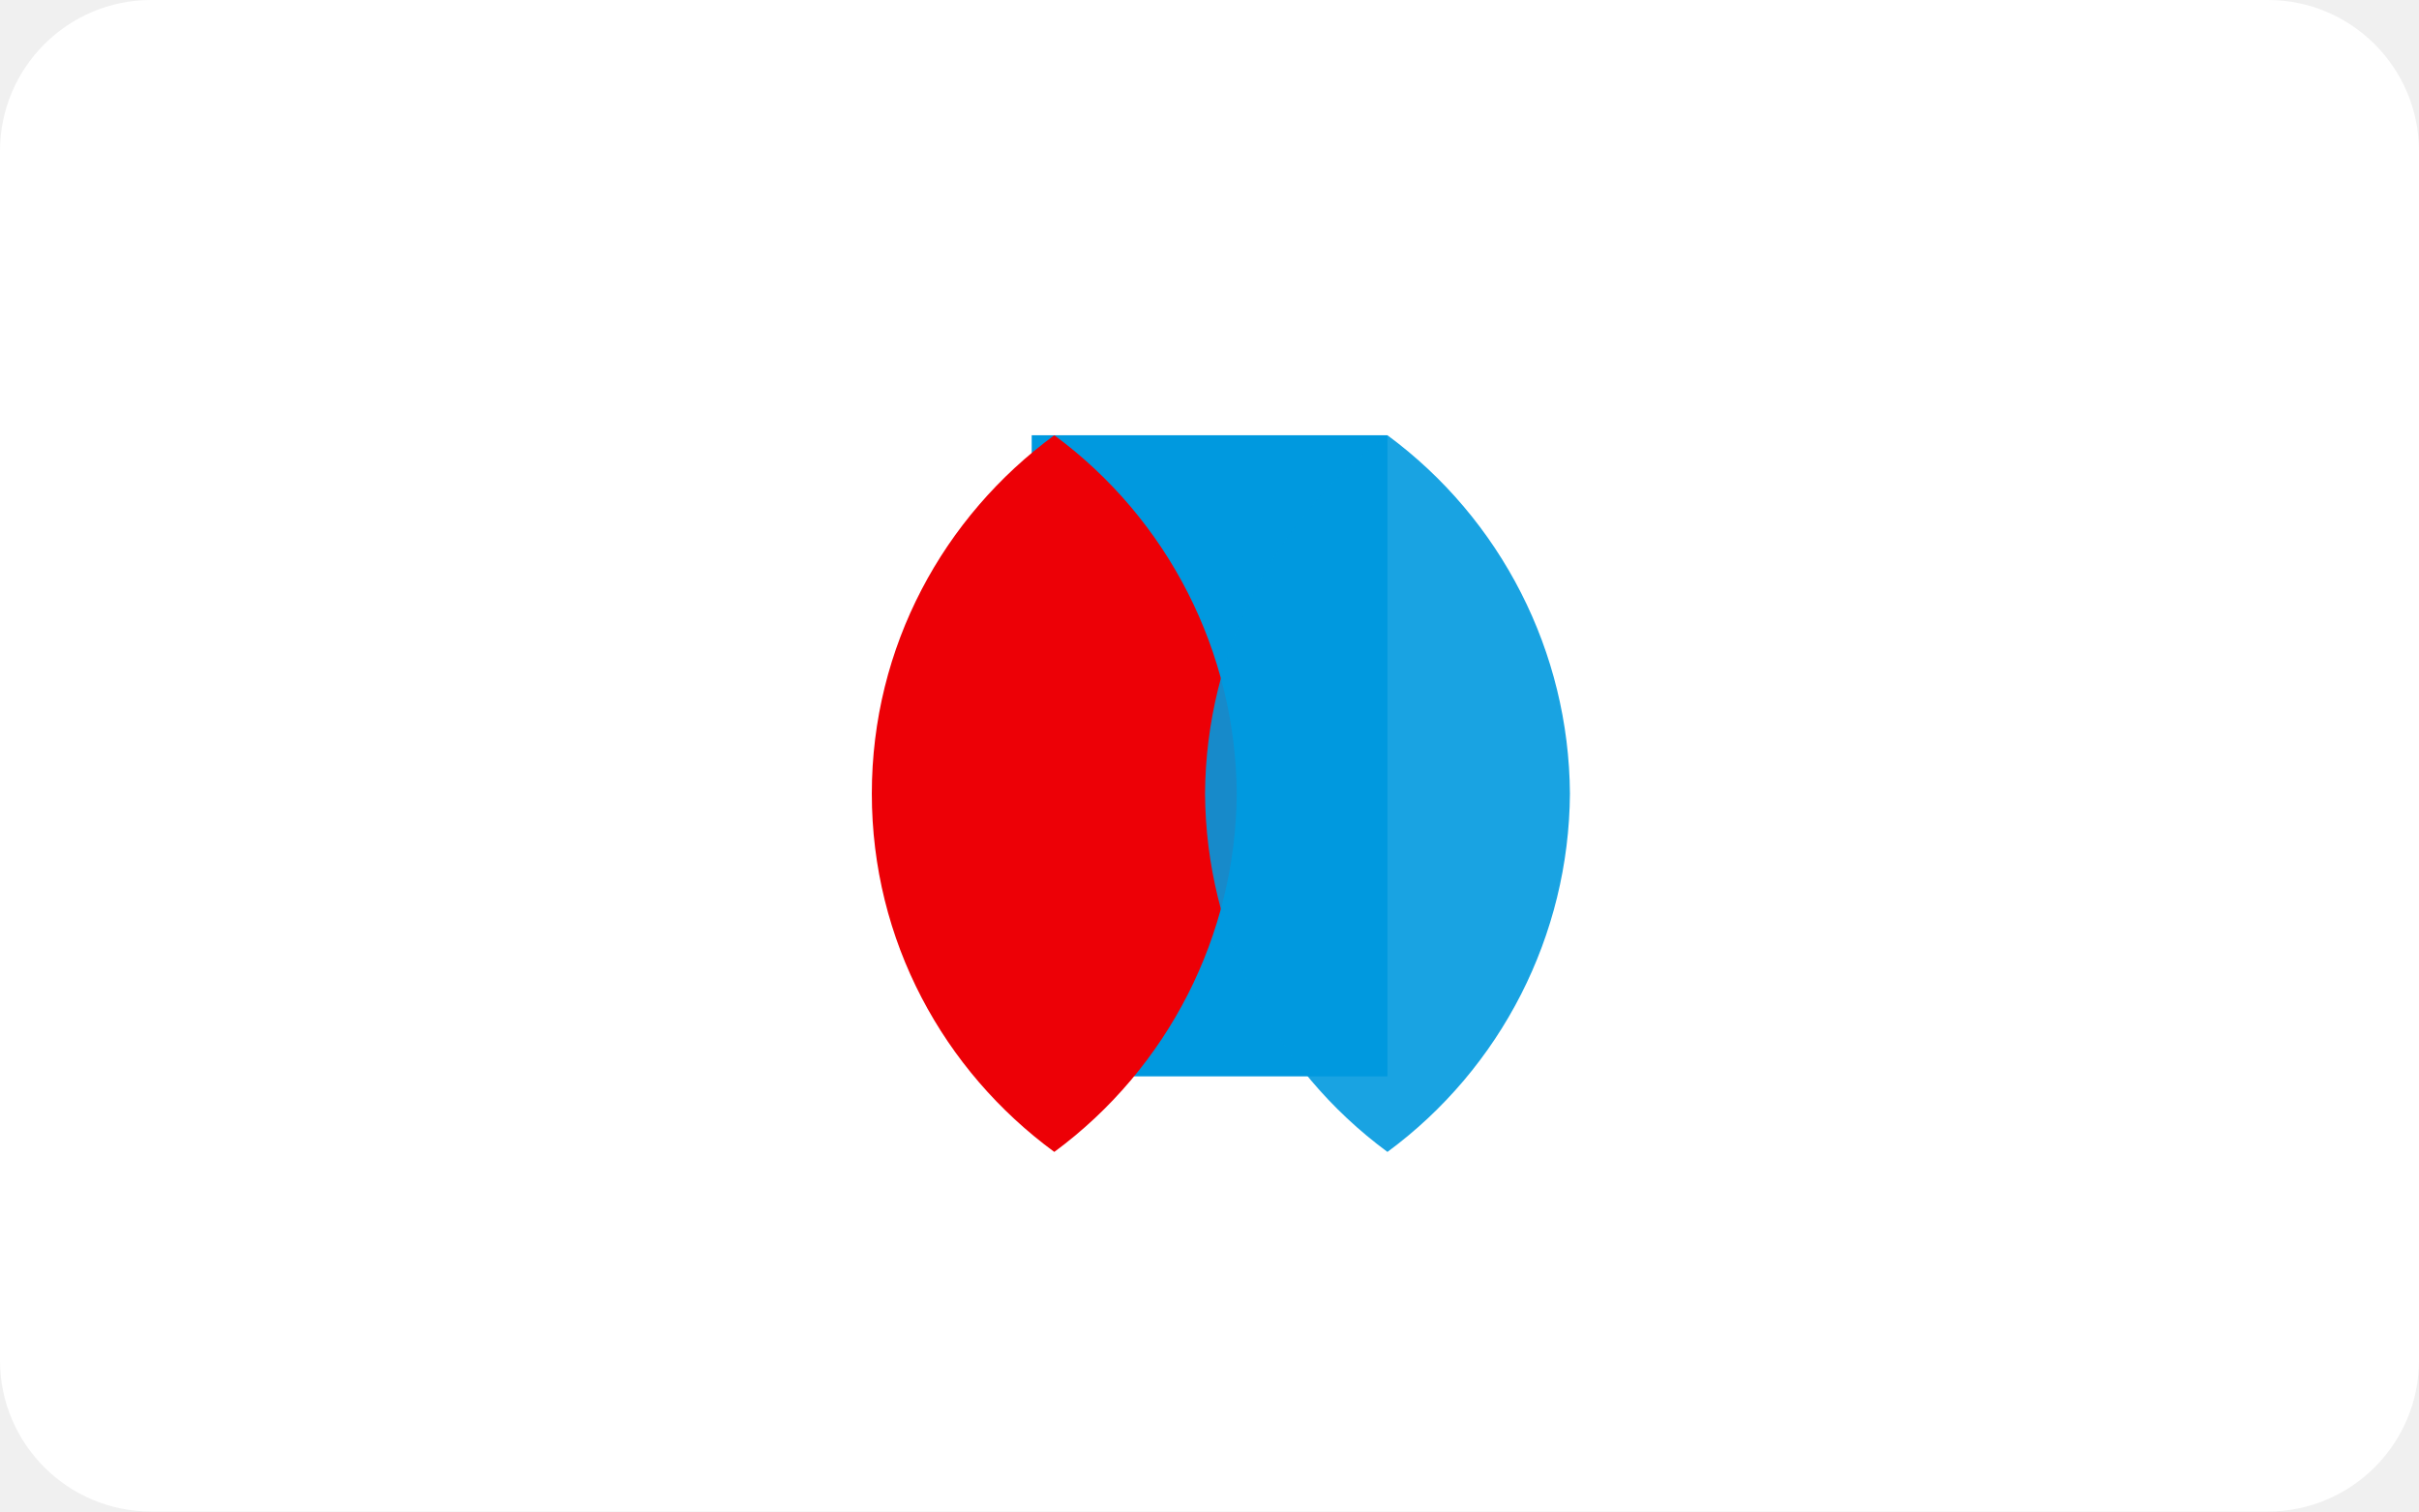
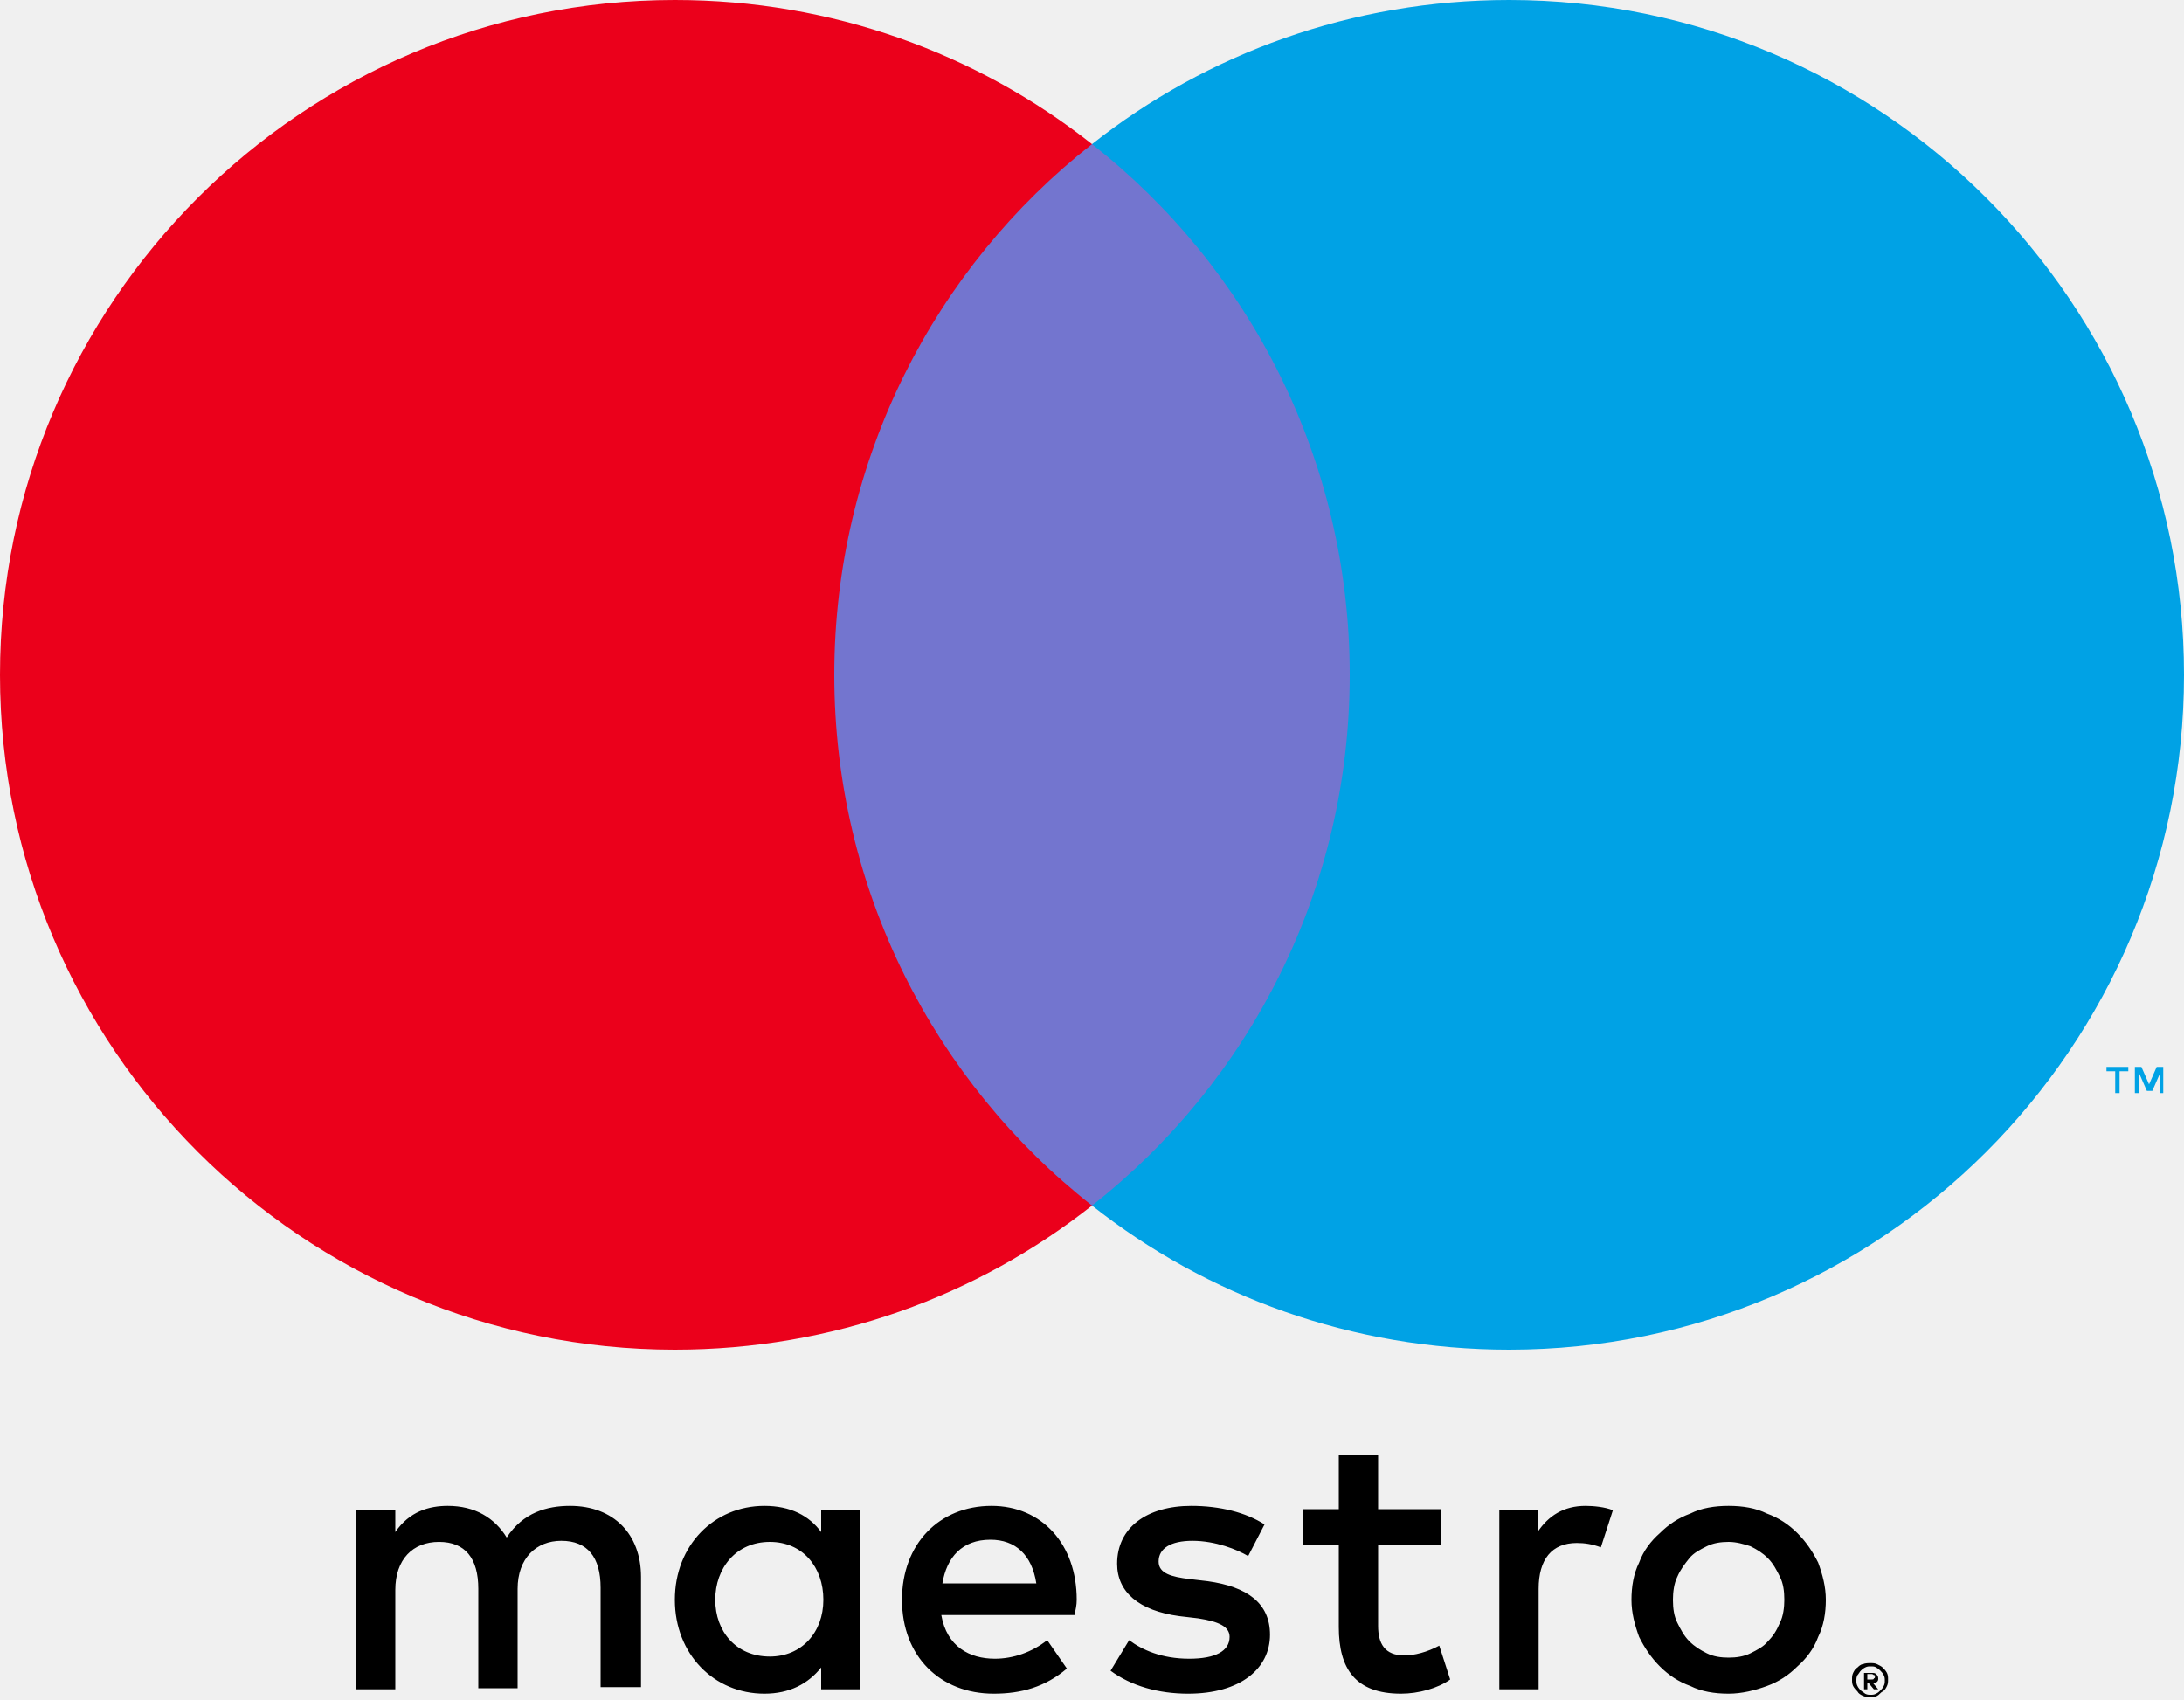
- <svg xmlns="http://www.w3.org/2000/svg" width="32" height="20" fill="none" role="img" aria-label="Maestro">
-   <g clip-path="url(#maestroPay_svg__a)">
-     <rect width="32" height="20" fill="#fff" rx="2" />
-     <path fill="#0099DF" d="M18.354 5.759h-4.706v8.483h4.706z" />
-     <path fill="#ED0006" d="M13.947 5.759c-1.466 1.077-2.414 2.794-2.414 4.742 0 1.947.948 3.665 2.414 4.741a5.94 5.94 0 0 0 2.413-4.741 5.94 5.94 0 0 0-2.413-4.742z" />
-     <path fill="#0099DF" d="M18.354 5.759a5.942 5.942 0 0 1 2.414 4.742 5.94 5.94 0 0 1-2.414 4.741 5.94 5.94 0 0 1-2.413-4.741 5.942 5.942 0 0 1 2.413-4.742z" opacity=".9" />
+ <svg xmlns="http://www.w3.org/2000/svg" version="1.1" id="Livello_1" x="0px" y="0px" width="200px" height="155.6px" viewBox="0 0 200 155.6" enable-background="new 0 0 200 155.6" xml:space="preserve">
+   <g>
+     <g>
+       <path fill="#00A2E5" d="M198.1,100.1v-2.4h-0.6l-0.7,1.6l-0.7-1.6h-0.6v2.4h0.4v-1.8l0.7,1.6h0.5l0.7-1.6v1.8H198.1z M194.1,100.1    v-2h0.8v-0.4h-2v0.4h0.8v2H194.1z" />
+       <path fill="#7375CF" d="M127,110.4H72.9V13.2H127V110.4z" />
+       <path fill="#EB001B" d="M76.4,61.8c0-19.7,9.2-37.3,23.6-48.6C89.5,4.9,76.2,0,61.8,0C27.7,0,0,27.7,0,61.8s27.7,61.8,61.8,61.8    c14.4,0,27.7-4.9,38.2-13.2C85.6,99.1,76.4,81.5,76.4,61.8" />
+       <path fill="#00A2E5" d="M200,61.8c0,34.1-27.7,61.8-61.8,61.8c-14.4,0-27.7-4.9-38.2-13.2c14.4-11.3,23.6-28.9,23.6-48.6    s-9.2-37.3-23.6-48.6C110.5,4.9,123.8,0,138.2,0C172.3,0,200,27.7,200,61.8" />
+     </g>
+     <g>
+       <path d="M145.2,137.9c0.7,0,1.8,0.1,2.5,0.4l-1.1,3.4c-0.8-0.3-1.5-0.4-2.2-0.4c-2.3,0-3.5,1.5-3.5,4.2v9.2h-3.6v-16.4h3.5v2    C141.8,138.8,143.2,137.9,145.2,137.9 M132,141.5h-5.8v7.4c0,1.6,0.6,2.7,2.4,2.7c0.9,0,2.1-0.3,3.2-0.9l1,3.1    c-1.1,0.8-2.9,1.3-4.5,1.3c-4.2,0-5.7-2.3-5.7-6.1v-7.5h-3.3v-3.3h3.3v-5h3.6v5h5.8V141.5z M86.3,145c0.4-2.4,1.8-4,4.4-4    c2.3,0,3.8,1.4,4.2,4H86.3z M98.6,146.5c0-5.1-3.2-8.6-7.8-8.6c-4.8,0-8.2,3.5-8.2,8.6c0,5.2,3.5,8.6,8.4,8.6    c2.5,0,4.7-0.6,6.7-2.3l-1.8-2.6c-1.4,1.1-3.1,1.7-4.8,1.7c-2.3,0-4.4-1.1-4.9-4h12.2C98.5,147.4,98.6,147,98.6,146.5     M114.3,142.5c-1-0.6-3-1.4-5.1-1.4c-2,0-3.1,0.7-3.1,1.9c0,1.1,1.2,1.4,2.8,1.6l1.7,0.2c3.6,0.5,5.7,2,5.7,4.9    c0,3.1-2.7,5.4-7.5,5.4c-2.7,0-5.2-0.7-7.1-2.1l1.7-2.8c1.2,0.9,3,1.7,5.5,1.7c2.4,0,3.7-0.7,3.7-2c0-0.9-0.9-1.4-2.9-1.7    l-1.7-0.2c-3.7-0.5-5.7-2.2-5.7-4.8c0-3.3,2.7-5.3,6.8-5.3c2.6,0,5,0.6,6.7,1.7L114.3,142.5z M158.3,141.2c-0.7,0-1.4,0.1-2,0.4    c-0.6,0.3-1.2,0.6-1.6,1.1s-0.8,1-1.1,1.7c-0.3,0.6-0.4,1.4-0.4,2.1c0,0.8,0.1,1.5,0.4,2.1c0.3,0.6,0.6,1.2,1.1,1.7s1,0.8,1.6,1.1    c0.6,0.3,1.3,0.4,2,0.4c0.7,0,1.4-0.1,2-0.4c0.6-0.3,1.2-0.6,1.6-1.1c0.5-0.5,0.8-1,1.1-1.7c0.3-0.6,0.4-1.4,0.4-2.1    c0-0.8-0.1-1.5-0.4-2.1c-0.3-0.6-0.6-1.2-1.1-1.7c-0.5-0.5-1-0.8-1.6-1.1C159.7,141.4,159,141.2,158.3,141.2 M158.3,137.9    c1.3,0,2.5,0.2,3.5,0.7c1.1,0.4,2,1,2.8,1.8c0.8,0.8,1.4,1.7,1.9,2.7c0.4,1.1,0.7,2.2,0.7,3.4c0,1.2-0.2,2.4-0.7,3.4    c-0.4,1.1-1.1,2-1.9,2.7c-0.8,0.8-1.7,1.4-2.8,1.8c-1.1,0.4-2.3,0.7-3.5,0.7c-1.3,0-2.5-0.2-3.5-0.7c-1.1-0.4-2-1-2.8-1.8    c-0.8-0.8-1.4-1.7-1.9-2.7c-0.4-1.1-0.7-2.2-0.7-3.4c0-1.2,0.2-2.4,0.7-3.4c0.4-1.1,1.1-2,1.9-2.7c0.8-0.8,1.7-1.4,2.8-1.8    C155.8,138.1,157,137.9,158.3,137.9 M65.5,146.5c0-2.9,1.9-5.3,5-5.3c3,0,4.9,2.3,4.9,5.3c0,3-2,5.2-4.9,5.2    C67.4,151.7,65.5,149.4,65.5,146.5 M78.8,146.5v-8.2h-3.6v2c-1.1-1.5-2.8-2.4-5.2-2.4c-4.6,0-8.2,3.6-8.2,8.6c0,5,3.6,8.6,8.2,8.6    c2.3,0,4-0.9,5.2-2.4v2h3.6V146.5z M58.7,154.7v-10.3c0-3.9-2.5-6.5-6.5-6.5c-2.1,0-4.3,0.6-5.8,2.9c-1.1-1.8-2.9-2.9-5.4-2.9    c-1.7,0-3.5,0.5-4.8,2.4v-2h-3.6v16.4h3.6v-9.1c0-2.8,1.6-4.4,4-4.4c2.4,0,3.6,1.5,3.6,4.3v9.1h3.6v-9.1c0-2.8,1.7-4.4,4-4.4    c2.4,0,3.6,1.5,3.6,4.3v9.1H58.7z" />
+       <path d="M171,153.4v0.4h0.4c0.1,0,0.2,0,0.2-0.1c0.1,0,0.1-0.1,0.1-0.2s0-0.1-0.1-0.1c0,0-0.1-0.1-0.2-0.1H171z M171.4,153.2    c0.2,0,0.3,0,0.4,0.1c0.1,0.1,0.2,0.2,0.2,0.4c0,0.1,0,0.2-0.1,0.3c-0.1,0.1-0.2,0.1-0.4,0.1l0.5,0.6h-0.4l-0.5-0.6H171v0.6h-0.3    v-1.5H171.4z M171.3,155.2c0.2,0,0.3,0,0.5-0.1c0.2-0.1,0.3-0.2,0.4-0.3c0.1-0.1,0.2-0.2,0.3-0.4c0.1-0.2,0.1-0.3,0.1-0.5    s0-0.3-0.1-0.5c-0.1-0.2-0.2-0.3-0.3-0.4c-0.1-0.1-0.2-0.2-0.4-0.3c-0.1-0.1-0.3-0.1-0.5-0.1s-0.3,0-0.5,0.1    c-0.2,0.1-0.3,0.2-0.4,0.3c-0.1,0.1-0.2,0.3-0.3,0.4c-0.1,0.2-0.1,0.3-0.1,0.5s0,0.3,0.1,0.5c0.1,0.2,0.2,0.3,0.3,0.4    c0.1,0.1,0.3,0.2,0.4,0.3C171,155.2,171.1,155.2,171.3,155.2 M171.3,152.3c0.2,0,0.4,0,0.6,0.1c0.2,0.1,0.4,0.2,0.5,0.3    c0.1,0.1,0.3,0.3,0.4,0.5c0.1,0.2,0.1,0.4,0.1,0.6c0,0.2,0,0.4-0.1,0.6s-0.2,0.4-0.4,0.5c-0.2,0.1-0.3,0.3-0.5,0.4    c-0.2,0.1-0.4,0.1-0.6,0.1c-0.2,0-0.5,0-0.7-0.1c-0.2-0.1-0.4-0.2-0.5-0.4c-0.1-0.1-0.3-0.3-0.4-0.5c-0.1-0.2-0.1-0.4-0.1-0.6    c0-0.2,0-0.4,0.1-0.6c0.1-0.2,0.2-0.4,0.4-0.5c0.1-0.1,0.3-0.3,0.5-0.3C170.8,152.3,171.1,152.3,171.3,152.3" />
+     </g>
  </g>
-   <defs>
-     <clipPath id="maestroPay_svg__a">
-       <rect width="32" height="20" fill="#fff" rx="2" />
-     </clipPath>
-   </defs>
</svg>
